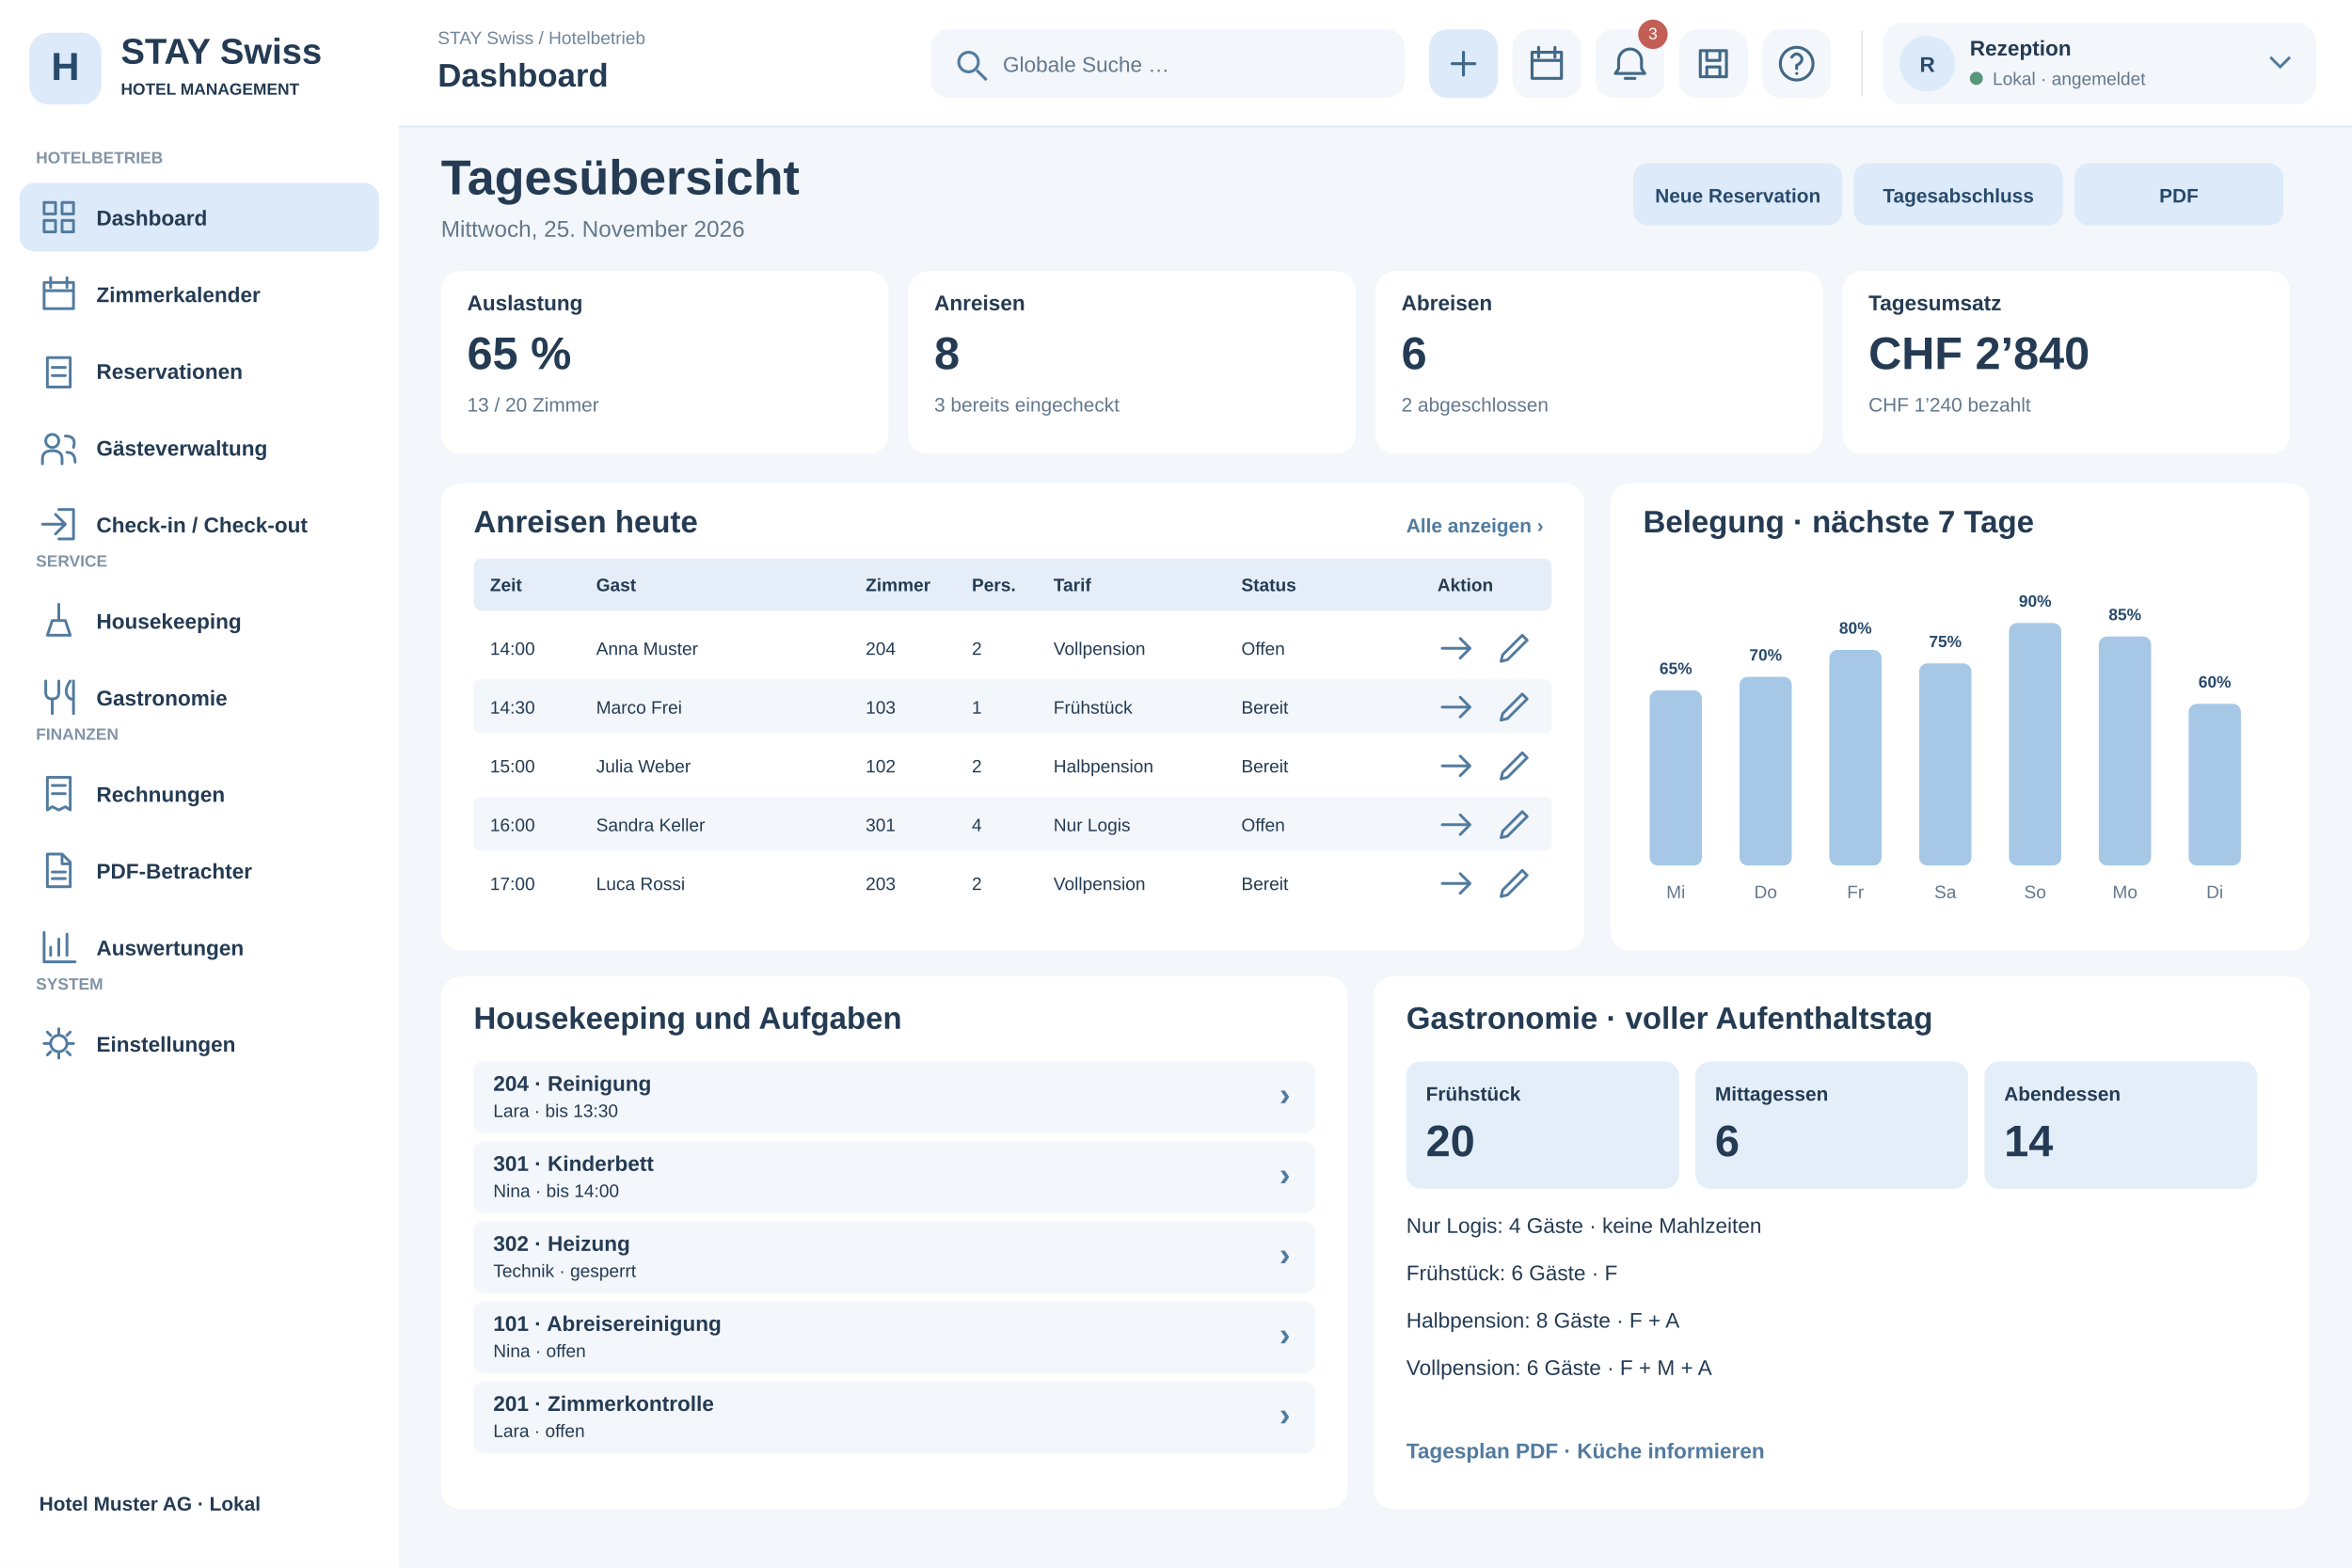
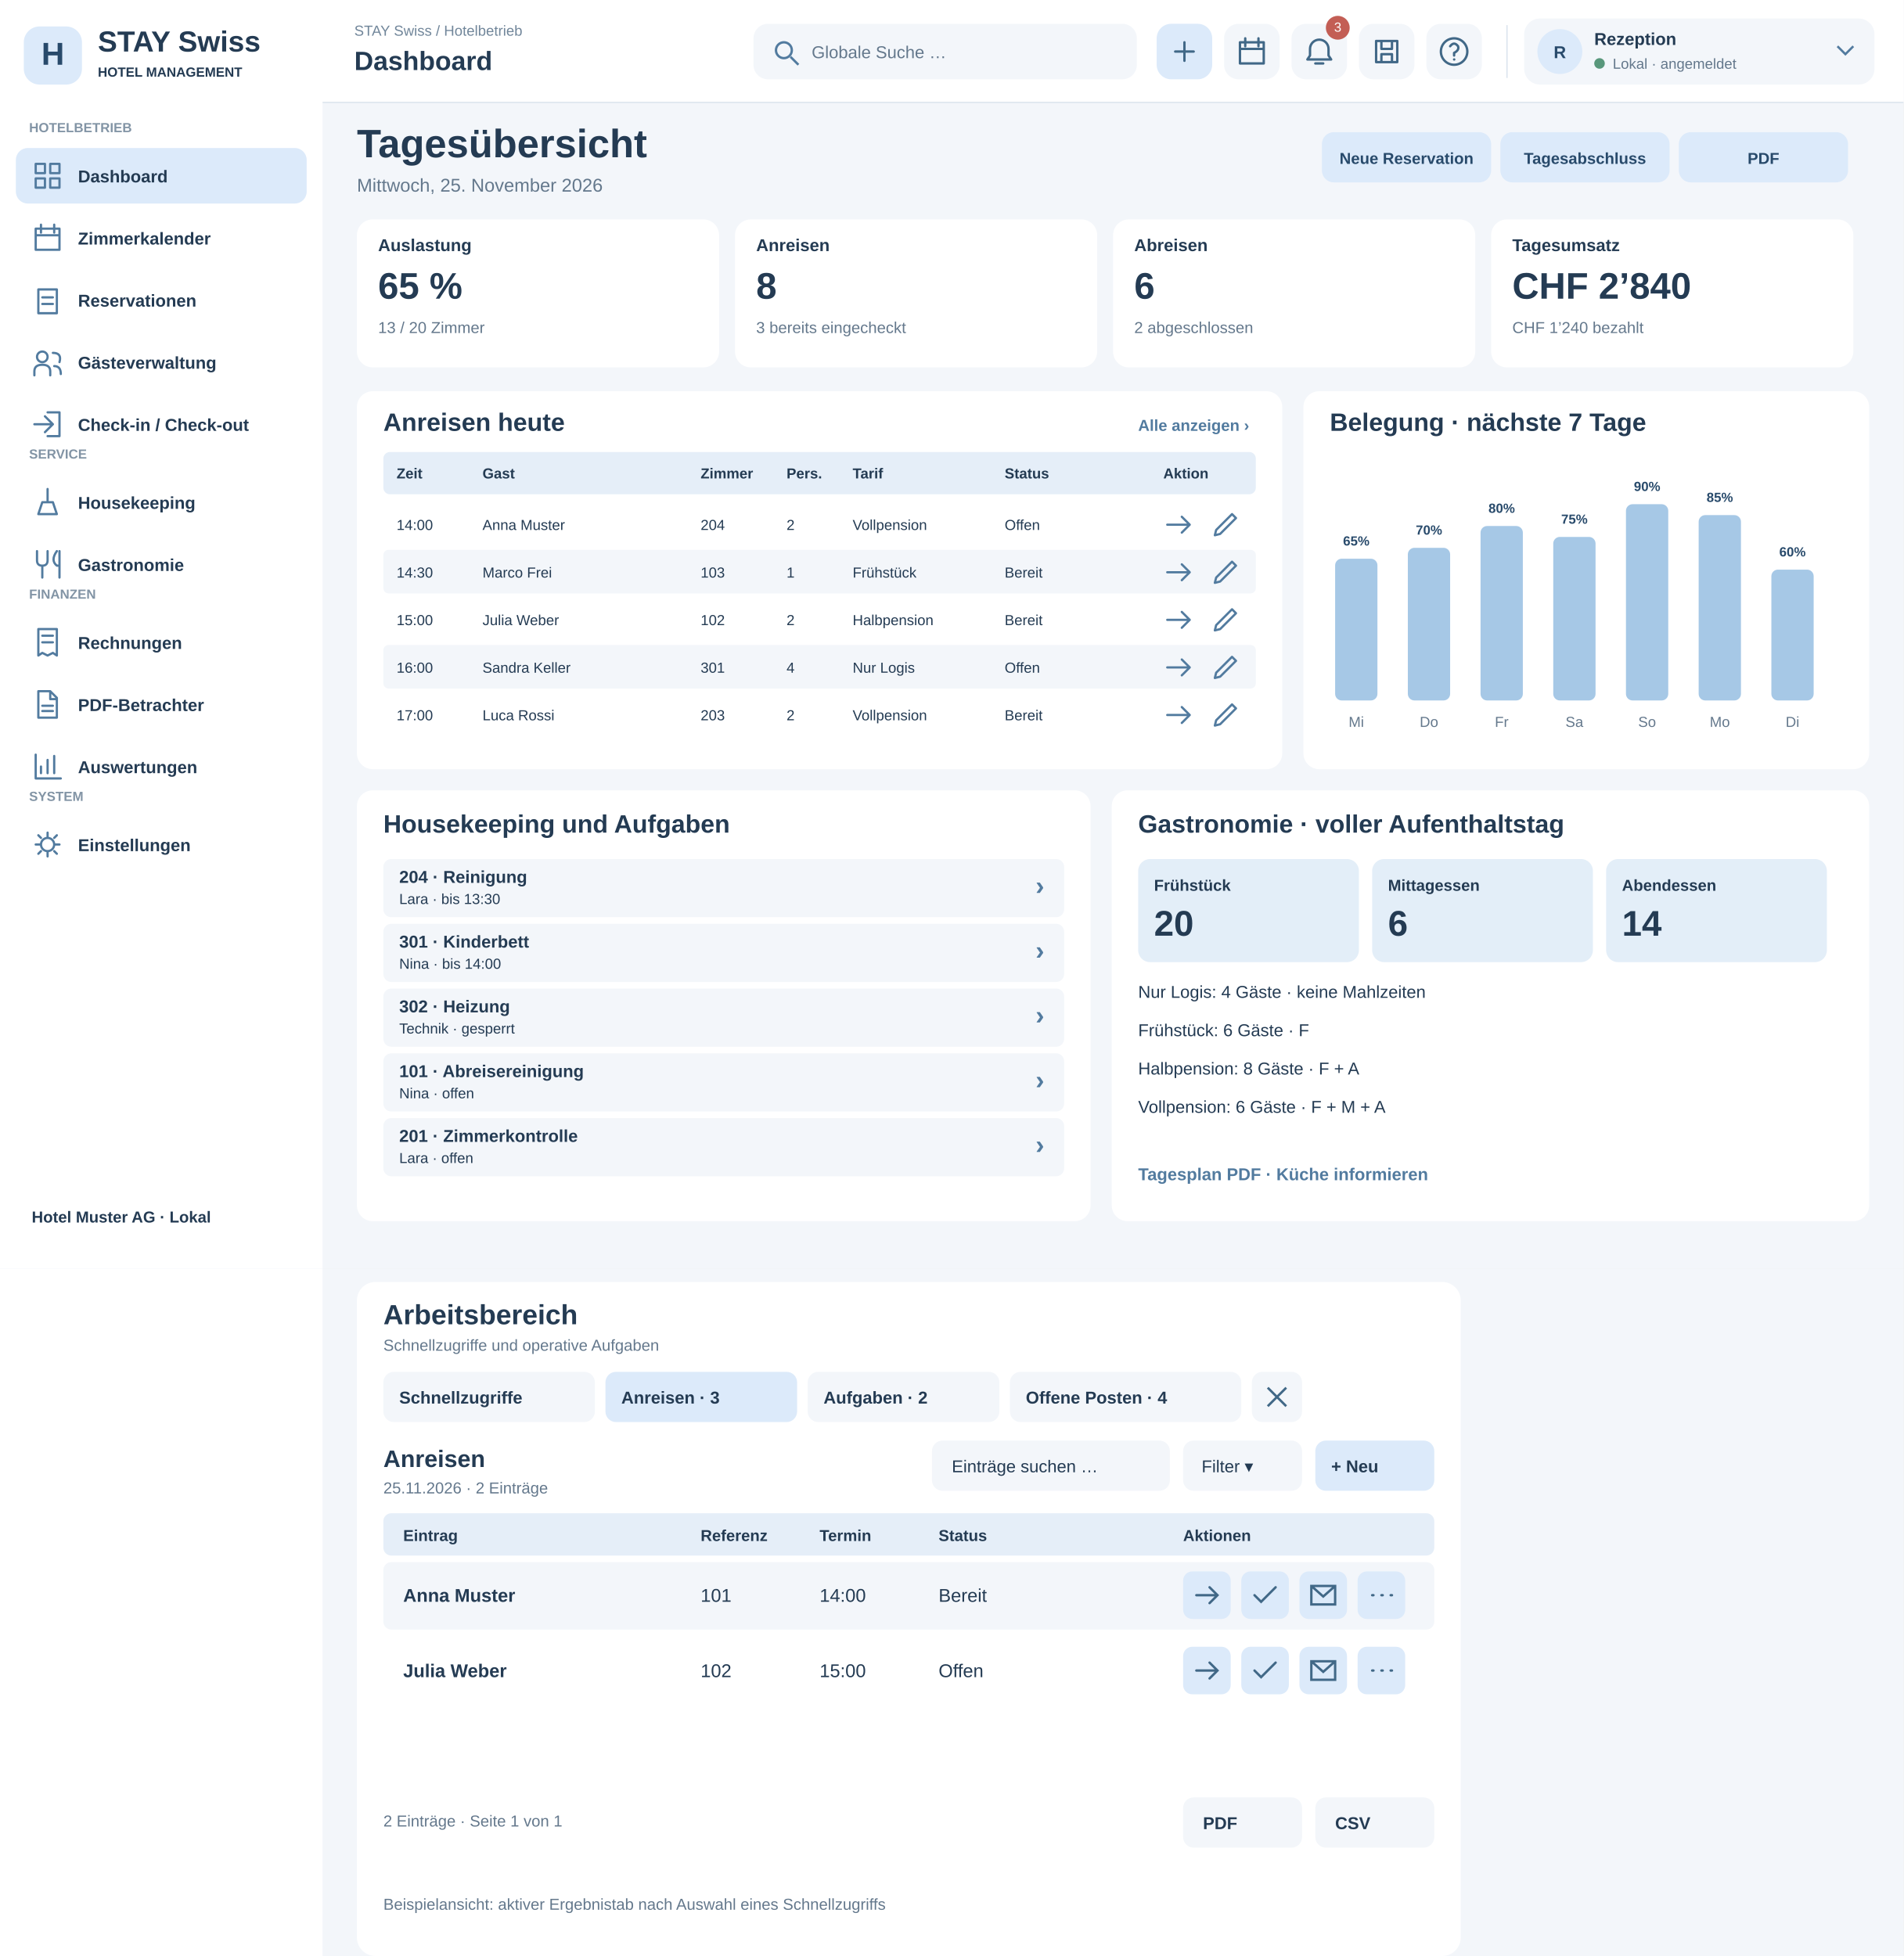
- <svg xmlns="http://www.w3.org/2000/svg" width="1440" height="960" viewBox="0 0 1440 960">
+ <svg xmlns="http://www.w3.org/2000/svg" width="1440" height="1480" viewBox="0 0 1440 1480">
  <rect x="0" y="0" width="1440" height="960" fill="#f3f6fa" rx="0" />
  <rect x="0" y="0" width="244" height="960" fill="#fff" rx="0" />
  <rect x="18" y="20" width="44" height="44" fill="#dceafa" rx="12" />
  <text x="40" y="49" font-family="Arial,sans-serif" font-size="24" font-weight="700" fill="#284a6b" text-anchor="middle">H</text>
  <text x="74" y="39" font-family="Arial,sans-serif" font-size="22" font-weight="700" fill="#243b53" text-anchor="start">STAY Swiss</text>
  <text x="74" y="58" font-family="Arial,sans-serif" font-size="10" font-weight="600" fill="#243b53" text-anchor="start">HOTEL MANAGEMENT</text>
  <text x="22" y="100" font-family="Arial,sans-serif" font-size="10" font-weight="700" fill="#8294a5" text-anchor="start">HOTELBETRIEB</text>
  <rect x="12" y="112" width="220" height="42" fill="#dceafa" rx="9" />
  <g transform="translate(24,121)" fill="none" stroke="#527b9f" stroke-width="1.7" stroke-linecap="round" stroke-linejoin="round">
    <path d="M3 3h7v7H3zM14 3h7v7h-7zM3 14h7v7H3zM14 14h7v7h-7z" />
  </g>
  <text x="59" y="138" font-family="Arial,sans-serif" font-size="13" font-weight="600" fill="#243b53" text-anchor="start">Dashboard</text>
  <rect x="12" y="159" width="220" height="42" fill="#fff" rx="9" />
  <g transform="translate(24,168)" fill="none" stroke="#527b9f" stroke-width="1.7" stroke-linecap="round" stroke-linejoin="round">
    <path d="M3 5h18v16H3zM7 2v6M17 2v6M3 10h18" />
  </g>
  <text x="59" y="185" font-family="Arial,sans-serif" font-size="13" font-weight="600" fill="#243b53" text-anchor="start">Zimmerkalender</text>
  <rect x="12" y="206" width="220" height="42" fill="#fff" rx="9" />
  <g transform="translate(24,215)" fill="none" stroke="#527b9f" stroke-width="1.7" stroke-linecap="round" stroke-linejoin="round">
    <path d="M5 4h14v18H5zM8 10h8M8 15h8" />
  </g>
  <text x="59" y="232" font-family="Arial,sans-serif" font-size="13" font-weight="600" fill="#243b53" text-anchor="start">Reservationen</text>
  <rect x="12" y="253" width="220" height="42" fill="#fff" rx="9" />
  <g transform="translate(24,262)" fill="none" stroke="#527b9f" stroke-width="1.7" stroke-linecap="round" stroke-linejoin="round">
    <path d="M8 12a4 4 0 1 0 0-8a4 4 0 1 0 0 8M2 22v-3q0-5 6-5t6 5v3M16 5q7 0 5 7M17 15q5 0 5 6" />
  </g>
  <text x="59" y="279" font-family="Arial,sans-serif" font-size="13" font-weight="600" fill="#243b53" text-anchor="start">Gästeverwaltung</text>
  <rect x="12" y="300" width="220" height="42" fill="#fff" rx="9" />
  <g transform="translate(24,309)" fill="none" stroke="#527b9f" stroke-width="1.7" stroke-linecap="round" stroke-linejoin="round">
    <path d="M12 3h9v18h-9M2 12h14M10 6l6 6-6 6" />
  </g>
  <text x="59" y="326" font-family="Arial,sans-serif" font-size="13" font-weight="600" fill="#243b53" text-anchor="start">Check-in / Check-out</text>
  <text x="22" y="347" font-family="Arial,sans-serif" font-size="10" font-weight="700" fill="#8294a5" text-anchor="start">SERVICE</text>
  <rect x="12" y="359" width="220" height="42" fill="#fff" rx="9" />
  <g transform="translate(24,368)" fill="none" stroke="#527b9f" stroke-width="1.7" stroke-linecap="round" stroke-linejoin="round">
    <path d="M5 21h14l-3-9H8zM12 12V2" />
  </g>
  <text x="59" y="385" font-family="Arial,sans-serif" font-size="13" font-weight="600" fill="#243b53" text-anchor="start">Housekeeping</text>
  <rect x="12" y="406" width="220" height="42" fill="#fff" rx="9" />
  <g transform="translate(24,415)" fill="none" stroke="#527b9f" stroke-width="1.7" stroke-linecap="round" stroke-linejoin="round">
    <path d="M4 2v7q0 4 4 4t4-4V2M8 13v9M19 2q-5 7 0 11h2M21 2v20" />
  </g>
  <text x="59" y="432" font-family="Arial,sans-serif" font-size="13" font-weight="600" fill="#243b53" text-anchor="start">Gastronomie</text>
  <text x="22" y="453" font-family="Arial,sans-serif" font-size="10" font-weight="700" fill="#8294a5" text-anchor="start">FINANZEN</text>
  <rect x="12" y="465" width="220" height="42" fill="#fff" rx="9" />
  <g transform="translate(24,474)" fill="none" stroke="#527b9f" stroke-width="1.7" stroke-linecap="round" stroke-linejoin="round">
    <path d="M5 2h14v20l-3-2-4 2-4-2-3 2zM8 7h8M8 12h8" />
  </g>
  <text x="59" y="491" font-family="Arial,sans-serif" font-size="13" font-weight="600" fill="#243b53" text-anchor="start">Rechnungen</text>
  <rect x="12" y="512" width="220" height="42" fill="#fff" rx="9" />
  <g transform="translate(24,521)" fill="none" stroke="#527b9f" stroke-width="1.7" stroke-linecap="round" stroke-linejoin="round">
    <path d="M5 2h9l5 5v15H5zM14 2v6h5M8 13h8M8 17h8" />
  </g>
  <text x="59" y="538" font-family="Arial,sans-serif" font-size="13" font-weight="600" fill="#243b53" text-anchor="start">PDF-Betrachter</text>
  <rect x="12" y="559" width="220" height="42" fill="#fff" rx="9" />
  <g transform="translate(24,568)" fill="none" stroke="#527b9f" stroke-width="1.7" stroke-linecap="round" stroke-linejoin="round">
    <path d="M3 3v18h19M7 17v-5M12 17V7M17 17V4" />
  </g>
  <text x="59" y="585" font-family="Arial,sans-serif" font-size="13" font-weight="600" fill="#243b53" text-anchor="start">Auswertungen</text>
  <text x="22" y="606" font-family="Arial,sans-serif" font-size="10" font-weight="700" fill="#8294a5" text-anchor="start">SYSTEM</text>
  <rect x="12" y="618" width="220" height="42" fill="#fff" rx="9" />
  <g transform="translate(24,627)" fill="none" stroke="#527b9f" stroke-width="1.7" stroke-linecap="round" stroke-linejoin="round">
    <path d="M12 3v3M12 18v3M3 12h3M18 12h3M5 5l2 2M17 17l2 2M5 19l2-2M17 7l2-2M12 7a5 5 0 1 0 0 10a5 5 0 1 0 0-10" />
  </g>
  <text x="59" y="644" font-family="Arial,sans-serif" font-size="13" font-weight="600" fill="#243b53" text-anchor="start">Einstellungen</text>
  <text x="24" y="925" font-family="Arial,sans-serif" font-size="12" font-weight="600" fill="#243b53" text-anchor="start">Hotel Muster AG · Lokal</text>
  <rect x="244" y="0" width="1196" height="78" fill="#fff" rx="0" />
  <text x="270" y="47" font-family="Arial,sans-serif" font-size="17" font-weight="700" fill="#243b53" text-anchor="start">Hotelbetrieb / Dashboard</text>
  <rect x="825" y="19" width="310" height="40" fill="#f3f6fa" rx="10" />
  <text x="845" y="44" font-family="Arial,sans-serif" font-size="14" font-weight="400" fill="#243b53" text-anchor="start">⌕  Globale Suche</text>
  <g transform="translate(1160,27)" fill="none" stroke="#527b9f" stroke-width="1.7" stroke-linecap="round" stroke-linejoin="round">
    <path d="M12 3a7 7 0 0 0-7 7v5l-2 3h18l-2-3v-5a7 7 0 0 0-7-7M9 21h6" />
  </g>
  <g transform="translate(1210,27)" fill="none" stroke="#527b9f" stroke-width="1.7" stroke-linecap="round" stroke-linejoin="round">
    <path d="M12 2a10 10 0 1 0 0 20a10 10 0 1 0 0-20M9 8q3-4 6 0q1 3-3 5v2M12 18h.1" />
  </g>
  <text x="1260" y="44" font-family="Arial,sans-serif" font-size="14" font-weight="700" fill="#243b53" text-anchor="start">Rezeption  ▾</text>
  <text x="270" y="119" font-family="Arial,sans-serif" font-size="30" font-weight="700" fill="#243b53" text-anchor="start">Tagesübersicht</text>
  <text x="270" y="145" font-family="Arial,sans-serif" font-size="14" font-weight="400" fill="#64788c" text-anchor="start">Mittwoch, 25. November 2026</text>
  <rect x="1000" y="100" width="128" height="38" fill="#dceafa" rx="9" />
  <text x="1064" y="124" font-family="Arial,sans-serif" font-size="12" font-weight="700" fill="#284a6b" text-anchor="middle">Neue Reservation</text>
  <rect x="1135" y="100" width="128" height="38" fill="#dceafa" rx="9" />
  <text x="1199" y="124" font-family="Arial,sans-serif" font-size="12" font-weight="700" fill="#284a6b" text-anchor="middle">Tagesabschluss</text>
  <rect x="1270" y="100" width="128" height="38" fill="#dceafa" rx="9" />
  <text x="1334" y="124" font-family="Arial,sans-serif" font-size="12" font-weight="700" fill="#284a6b" text-anchor="middle">PDF</text>
  <rect x="270" y="166" width="274" height="112" fill="#fff" rx="12" />
  <text x="286" y="190" font-family="Arial,sans-serif" font-size="13" font-weight="600" fill="#243b53" text-anchor="start">Auslastung</text>
  <text x="286" y="226" font-family="Arial,sans-serif" font-size="28" font-weight="700" fill="#243b53" text-anchor="start">65 %</text>
  <text x="286" y="252" font-family="Arial,sans-serif" font-size="12" font-weight="400" fill="#64788c" text-anchor="start">13 / 20 Zimmer</text>
  <rect x="556" y="166" width="274" height="112" fill="#fff" rx="12" />
  <text x="572" y="190" font-family="Arial,sans-serif" font-size="13" font-weight="600" fill="#243b53" text-anchor="start">Anreisen</text>
  <text x="572" y="226" font-family="Arial,sans-serif" font-size="28" font-weight="700" fill="#243b53" text-anchor="start">8</text>
  <text x="572" y="252" font-family="Arial,sans-serif" font-size="12" font-weight="400" fill="#64788c" text-anchor="start">3 bereits eingecheckt</text>
  <rect x="842" y="166" width="274" height="112" fill="#fff" rx="12" />
  <text x="858" y="190" font-family="Arial,sans-serif" font-size="13" font-weight="600" fill="#243b53" text-anchor="start">Abreisen</text>
  <text x="858" y="226" font-family="Arial,sans-serif" font-size="28" font-weight="700" fill="#243b53" text-anchor="start">6</text>
  <text x="858" y="252" font-family="Arial,sans-serif" font-size="12" font-weight="400" fill="#64788c" text-anchor="start">2 abgeschlossen</text>
  <rect x="1128" y="166" width="274" height="112" fill="#fff" rx="12" />
  <text x="1144" y="190" font-family="Arial,sans-serif" font-size="13" font-weight="600" fill="#243b53" text-anchor="start">Tagesumsatz</text>
  <text x="1144" y="226" font-family="Arial,sans-serif" font-size="28" font-weight="700" fill="#243b53" text-anchor="start">CHF 2’840</text>
  <text x="1144" y="252" font-family="Arial,sans-serif" font-size="12" font-weight="400" fill="#64788c" text-anchor="start">CHF 1’240 bezahlt</text>
  <rect x="270" y="296" width="700" height="286" fill="#fff" rx="12" />
  <text x="290" y="326" font-family="Arial,sans-serif" font-size="19" font-weight="700" fill="#243b53" text-anchor="start">Anreisen heute</text>
  <text x="945" y="326" font-family="Arial,sans-serif" font-size="12" font-weight="600" fill="#527b9f" text-anchor="end">Alle anzeigen ›</text>
  <rect x="290" y="342" width="660" height="32" fill="#e5eef8" rx="5" />
  <text x="300" y="362" font-family="Arial,sans-serif" font-size="11" font-weight="700" fill="#243b53" text-anchor="start">Zeit</text>
  <text x="365" y="362" font-family="Arial,sans-serif" font-size="11" font-weight="700" fill="#243b53" text-anchor="start">Gast</text>
  <text x="530" y="362" font-family="Arial,sans-serif" font-size="11" font-weight="700" fill="#243b53" text-anchor="start">Zimmer</text>
  <text x="595" y="362" font-family="Arial,sans-serif" font-size="11" font-weight="700" fill="#243b53" text-anchor="start">Pers.</text>
  <text x="645" y="362" font-family="Arial,sans-serif" font-size="11" font-weight="700" fill="#243b53" text-anchor="start">Tarif</text>
  <text x="760" y="362" font-family="Arial,sans-serif" font-size="11" font-weight="700" fill="#243b53" text-anchor="start">Status</text>
  <text x="880" y="362" font-family="Arial,sans-serif" font-size="11" font-weight="700" fill="#243b53" text-anchor="start">Aktion</text>
  <rect x="290" y="380" width="660" height="33" fill="#fff" rx="4" />
  <text x="300" y="401" font-family="Arial,sans-serif" font-size="11" font-weight="400" fill="#243b53" text-anchor="start">14:00</text>
  <text x="365" y="401" font-family="Arial,sans-serif" font-size="11" font-weight="400" fill="#243b53" text-anchor="start">Anna Muster</text>
  <text x="530" y="401" font-family="Arial,sans-serif" font-size="11" font-weight="400" fill="#243b53" text-anchor="start">204</text>
  <text x="595" y="401" font-family="Arial,sans-serif" font-size="11" font-weight="400" fill="#243b53" text-anchor="start">2</text>
  <text x="645" y="401" font-family="Arial,sans-serif" font-size="11" font-weight="400" fill="#243b53" text-anchor="start">Vollpension</text>
  <text x="760" y="401" font-family="Arial,sans-serif" font-size="11" font-weight="400" fill="#243b53" text-anchor="start">Offen</text>
  <g transform="translate(880,385)" fill="none" stroke="#527b9f" stroke-width="1.7" stroke-linecap="round" stroke-linejoin="round">
    <path d="M3 12h17M14 6l6 6-6 6" />
  </g>
  <g transform="translate(915,385)" fill="none" stroke="#527b9f" stroke-width="1.7" stroke-linecap="round" stroke-linejoin="round">
    <path d="M4 20l4-1 12-12-3-3L5 16z" />
  </g>
  <rect x="290" y="416" width="660" height="33" fill="#f3f6fa" rx="4" />
  <text x="300" y="437" font-family="Arial,sans-serif" font-size="11" font-weight="400" fill="#243b53" text-anchor="start">14:30</text>
  <text x="365" y="437" font-family="Arial,sans-serif" font-size="11" font-weight="400" fill="#243b53" text-anchor="start">Marco Frei</text>
  <text x="530" y="437" font-family="Arial,sans-serif" font-size="11" font-weight="400" fill="#243b53" text-anchor="start">103</text>
  <text x="595" y="437" font-family="Arial,sans-serif" font-size="11" font-weight="400" fill="#243b53" text-anchor="start">1</text>
  <text x="645" y="437" font-family="Arial,sans-serif" font-size="11" font-weight="400" fill="#243b53" text-anchor="start">Frühstück</text>
  <text x="760" y="437" font-family="Arial,sans-serif" font-size="11" font-weight="400" fill="#243b53" text-anchor="start">Bereit</text>
  <g transform="translate(880,421)" fill="none" stroke="#527b9f" stroke-width="1.7" stroke-linecap="round" stroke-linejoin="round">
    <path d="M3 12h17M14 6l6 6-6 6" />
  </g>
  <g transform="translate(915,421)" fill="none" stroke="#527b9f" stroke-width="1.7" stroke-linecap="round" stroke-linejoin="round">
    <path d="M4 20l4-1 12-12-3-3L5 16z" />
  </g>
  <rect x="290" y="452" width="660" height="33" fill="#fff" rx="4" />
  <text x="300" y="473" font-family="Arial,sans-serif" font-size="11" font-weight="400" fill="#243b53" text-anchor="start">15:00</text>
  <text x="365" y="473" font-family="Arial,sans-serif" font-size="11" font-weight="400" fill="#243b53" text-anchor="start">Julia Weber</text>
  <text x="530" y="473" font-family="Arial,sans-serif" font-size="11" font-weight="400" fill="#243b53" text-anchor="start">102</text>
  <text x="595" y="473" font-family="Arial,sans-serif" font-size="11" font-weight="400" fill="#243b53" text-anchor="start">2</text>
  <text x="645" y="473" font-family="Arial,sans-serif" font-size="11" font-weight="400" fill="#243b53" text-anchor="start">Halbpension</text>
  <text x="760" y="473" font-family="Arial,sans-serif" font-size="11" font-weight="400" fill="#243b53" text-anchor="start">Bereit</text>
  <g transform="translate(880,457)" fill="none" stroke="#527b9f" stroke-width="1.7" stroke-linecap="round" stroke-linejoin="round">
    <path d="M3 12h17M14 6l6 6-6 6" />
  </g>
  <g transform="translate(915,457)" fill="none" stroke="#527b9f" stroke-width="1.7" stroke-linecap="round" stroke-linejoin="round">
    <path d="M4 20l4-1 12-12-3-3L5 16z" />
  </g>
  <rect x="290" y="488" width="660" height="33" fill="#f3f6fa" rx="4" />
  <text x="300" y="509" font-family="Arial,sans-serif" font-size="11" font-weight="400" fill="#243b53" text-anchor="start">16:00</text>
  <text x="365" y="509" font-family="Arial,sans-serif" font-size="11" font-weight="400" fill="#243b53" text-anchor="start">Sandra Keller</text>
  <text x="530" y="509" font-family="Arial,sans-serif" font-size="11" font-weight="400" fill="#243b53" text-anchor="start">301</text>
  <text x="595" y="509" font-family="Arial,sans-serif" font-size="11" font-weight="400" fill="#243b53" text-anchor="start">4</text>
  <text x="645" y="509" font-family="Arial,sans-serif" font-size="11" font-weight="400" fill="#243b53" text-anchor="start">Nur Logis</text>
  <text x="760" y="509" font-family="Arial,sans-serif" font-size="11" font-weight="400" fill="#243b53" text-anchor="start">Offen</text>
  <g transform="translate(880,493)" fill="none" stroke="#527b9f" stroke-width="1.7" stroke-linecap="round" stroke-linejoin="round">
    <path d="M3 12h17M14 6l6 6-6 6" />
  </g>
  <g transform="translate(915,493)" fill="none" stroke="#527b9f" stroke-width="1.7" stroke-linecap="round" stroke-linejoin="round">
    <path d="M4 20l4-1 12-12-3-3L5 16z" />
  </g>
  <rect x="290" y="524" width="660" height="33" fill="#fff" rx="4" />
  <text x="300" y="545" font-family="Arial,sans-serif" font-size="11" font-weight="400" fill="#243b53" text-anchor="start">17:00</text>
  <text x="365" y="545" font-family="Arial,sans-serif" font-size="11" font-weight="400" fill="#243b53" text-anchor="start">Luca Rossi</text>
  <text x="530" y="545" font-family="Arial,sans-serif" font-size="11" font-weight="400" fill="#243b53" text-anchor="start">203</text>
  <text x="595" y="545" font-family="Arial,sans-serif" font-size="11" font-weight="400" fill="#243b53" text-anchor="start">2</text>
  <text x="645" y="545" font-family="Arial,sans-serif" font-size="11" font-weight="400" fill="#243b53" text-anchor="start">Vollpension</text>
  <text x="760" y="545" font-family="Arial,sans-serif" font-size="11" font-weight="400" fill="#243b53" text-anchor="start">Bereit</text>
  <g transform="translate(880,529)" fill="none" stroke="#527b9f" stroke-width="1.7" stroke-linecap="round" stroke-linejoin="round">
    <path d="M3 12h17M14 6l6 6-6 6" />
  </g>
  <g transform="translate(915,529)" fill="none" stroke="#527b9f" stroke-width="1.7" stroke-linecap="round" stroke-linejoin="round">
    <path d="M4 20l4-1 12-12-3-3L5 16z" />
  </g>
  <rect x="986" y="296" width="428" height="286" fill="#fff" rx="12" />
  <text x="1006" y="326" font-family="Arial,sans-serif" font-size="19" font-weight="700" fill="#243b53" text-anchor="start">Belegung · nächste 7 Tage</text>
  <rect x="1010" y="422.75" width="32" height="107.25" fill="#a6c8e6" rx="5" />
  <text x="1026" y="412.75" font-family="Arial,sans-serif" font-size="10" font-weight="600" fill="#284a6b" text-anchor="middle">65%</text>
  <text x="1026" y="550" font-family="Arial,sans-serif" font-size="11" font-weight="400" fill="#64788c" text-anchor="middle">Mi</text>
  <rect x="1065" y="414.5" width="32" height="115.5" fill="#a6c8e6" rx="5" />
  <text x="1081" y="404.5" font-family="Arial,sans-serif" font-size="10" font-weight="600" fill="#284a6b" text-anchor="middle">70%</text>
  <text x="1081" y="550" font-family="Arial,sans-serif" font-size="11" font-weight="400" fill="#64788c" text-anchor="middle">Do</text>
  <rect x="1120" y="398" width="32" height="132" fill="#a6c8e6" rx="5" />
  <text x="1136" y="388" font-family="Arial,sans-serif" font-size="10" font-weight="600" fill="#284a6b" text-anchor="middle">80%</text>
  <text x="1136" y="550" font-family="Arial,sans-serif" font-size="11" font-weight="400" fill="#64788c" text-anchor="middle">Fr</text>
  <rect x="1175" y="406.25" width="32" height="123.75" fill="#a6c8e6" rx="5" />
  <text x="1191" y="396.25" font-family="Arial,sans-serif" font-size="10" font-weight="600" fill="#284a6b" text-anchor="middle">75%</text>
  <text x="1191" y="550" font-family="Arial,sans-serif" font-size="11" font-weight="400" fill="#64788c" text-anchor="middle">Sa</text>
  <rect x="1230" y="381.5" width="32" height="148.5" fill="#a6c8e6" rx="5" />
  <text x="1246" y="371.5" font-family="Arial,sans-serif" font-size="10" font-weight="600" fill="#284a6b" text-anchor="middle">90%</text>
  <text x="1246" y="550" font-family="Arial,sans-serif" font-size="11" font-weight="400" fill="#64788c" text-anchor="middle">So</text>
  <rect x="1285" y="389.75" width="32" height="140.25" fill="#a6c8e6" rx="5" />
  <text x="1301" y="379.75" font-family="Arial,sans-serif" font-size="10" font-weight="600" fill="#284a6b" text-anchor="middle">85%</text>
  <text x="1301" y="550" font-family="Arial,sans-serif" font-size="11" font-weight="400" fill="#64788c" text-anchor="middle">Mo</text>
  <rect x="1340" y="431" width="32" height="99" fill="#a6c8e6" rx="5" />
  <text x="1356" y="421" font-family="Arial,sans-serif" font-size="10" font-weight="600" fill="#284a6b" text-anchor="middle">60%</text>
  <text x="1356" y="550" font-family="Arial,sans-serif" font-size="11" font-weight="400" fill="#64788c" text-anchor="middle">Di</text>
  <rect x="270" y="598" width="555" height="326" fill="#fff" rx="12" />
  <text x="290" y="630" font-family="Arial,sans-serif" font-size="19" font-weight="700" fill="#243b53" text-anchor="start">Housekeeping und Aufgaben</text>
  <rect x="290" y="650" width="515" height="44" fill="#f3f6fa" rx="6" />
  <text x="302" y="668" font-family="Arial,sans-serif" font-size="13" font-weight="700" fill="#243b53" text-anchor="start">204 · Reinigung</text>
  <text x="302" y="684" font-family="Arial,sans-serif" font-size="11" font-weight="400" fill="#243b53" text-anchor="start">Lara · bis 13:30</text>
  <text x="790" y="677" font-family="Arial,sans-serif" font-size="20" font-weight="600" fill="#527b9f" text-anchor="end">›</text>
  <rect x="290" y="699" width="515" height="44" fill="#f3f6fa" rx="6" />
  <text x="302" y="717" font-family="Arial,sans-serif" font-size="13" font-weight="700" fill="#243b53" text-anchor="start">301 · Kinderbett</text>
  <text x="302" y="733" font-family="Arial,sans-serif" font-size="11" font-weight="400" fill="#243b53" text-anchor="start">Nina · bis 14:00</text>
  <text x="790" y="726" font-family="Arial,sans-serif" font-size="20" font-weight="600" fill="#527b9f" text-anchor="end">›</text>
  <rect x="290" y="748" width="515" height="44" fill="#f3f6fa" rx="6" />
  <text x="302" y="766" font-family="Arial,sans-serif" font-size="13" font-weight="700" fill="#243b53" text-anchor="start">302 · Heizung</text>
  <text x="302" y="782" font-family="Arial,sans-serif" font-size="11" font-weight="400" fill="#243b53" text-anchor="start">Technik · gesperrt</text>
  <text x="790" y="775" font-family="Arial,sans-serif" font-size="20" font-weight="600" fill="#527b9f" text-anchor="end">›</text>
  <rect x="290" y="797" width="515" height="44" fill="#f3f6fa" rx="6" />
  <text x="302" y="815" font-family="Arial,sans-serif" font-size="13" font-weight="700" fill="#243b53" text-anchor="start">101 · Abreisereinigung</text>
  <text x="302" y="831" font-family="Arial,sans-serif" font-size="11" font-weight="400" fill="#243b53" text-anchor="start">Nina · offen</text>
  <text x="790" y="824" font-family="Arial,sans-serif" font-size="20" font-weight="600" fill="#527b9f" text-anchor="end">›</text>
  <rect x="290" y="846" width="515" height="44" fill="#f3f6fa" rx="6" />
  <text x="302" y="864" font-family="Arial,sans-serif" font-size="13" font-weight="700" fill="#243b53" text-anchor="start">201 · Zimmerkontrolle</text>
  <text x="302" y="880" font-family="Arial,sans-serif" font-size="11" font-weight="400" fill="#243b53" text-anchor="start">Lara · offen</text>
  <text x="790" y="873" font-family="Arial,sans-serif" font-size="20" font-weight="600" fill="#527b9f" text-anchor="end">›</text>
  <rect x="841" y="598" width="573" height="326" fill="#fff" rx="12" />
  <text x="861" y="630" font-family="Arial,sans-serif" font-size="19" font-weight="700" fill="#243b53" text-anchor="start">Gastronomie · voller Aufenthaltstag</text>
  <rect x="861" y="650" width="167" height="78" fill="#e3eef8" rx="9" />
  <text x="873" y="674" font-family="Arial,sans-serif" font-size="12" font-weight="600" fill="#243b53" text-anchor="start">Frühstück</text>
  <text x="873" y="708" font-family="Arial,sans-serif" font-size="27" font-weight="700" fill="#243b53" text-anchor="start">20</text>
  <rect x="1038" y="650" width="167" height="78" fill="#e3eef8" rx="9" />
  <text x="1050" y="674" font-family="Arial,sans-serif" font-size="12" font-weight="600" fill="#243b53" text-anchor="start">Mittagessen</text>
  <text x="1050" y="708" font-family="Arial,sans-serif" font-size="27" font-weight="700" fill="#243b53" text-anchor="start">6</text>
  <rect x="1215" y="650" width="167" height="78" fill="#e3eef8" rx="9" />
  <text x="1227" y="674" font-family="Arial,sans-serif" font-size="12" font-weight="600" fill="#243b53" text-anchor="start">Abendessen</text>
  <text x="1227" y="708" font-family="Arial,sans-serif" font-size="27" font-weight="700" fill="#243b53" text-anchor="start">14</text>
  <text x="861" y="755" font-family="Arial,sans-serif" font-size="13" font-weight="400" fill="#243b53" text-anchor="start">Nur Logis: 4 Gäste · keine Mahlzeiten</text>
  <text x="861" y="784" font-family="Arial,sans-serif" font-size="13" font-weight="400" fill="#243b53" text-anchor="start">Frühstück: 6 Gäste · F</text>
  <text x="861" y="813" font-family="Arial,sans-serif" font-size="13" font-weight="400" fill="#243b53" text-anchor="start">Halbpension: 8 Gäste · F + A</text>
  <text x="861" y="842" font-family="Arial,sans-serif" font-size="13" font-weight="400" fill="#243b53" text-anchor="start">Vollpension: 6 Gäste · F + M + A</text>
  <text x="861" y="893" font-family="Arial,sans-serif" font-size="13" font-weight="700" fill="#527b9f" text-anchor="start">Tagesplan PDF   ·   Küche informieren</text>
  <g id="premium-header">
    <style>.header-action:hover rect,.header-action:focus rect{fill:#c5dff4}.header-action{cursor:pointer}.header-action:focus{outline:none}</style>
    <rect x="244" y="0" width="1196" height="78" fill="#fff" />
    <path d="M244 77.5H1440" stroke="#dce5ee" />
    <text x="268" y="27" font-family="Arial" font-size="11" fill="#71869a">STAY Swiss / Hotelbetrieb</text>
    <text x="268" y="53" font-family="Arial" font-size="20" font-weight="700" fill="#243b53">Dashboard</text>
    <g class="header-action" tabindex="0" aria-label="Globale Suche">
      <rect x="570" y="18" width="290" height="42" rx="11" fill="#f3f6fa" />
      <g transform="translate(584,29)" stroke="#527b9f" fill="none" stroke-width="1.8">
        <circle cx="9" cy="9" r="6" />
        <path d="M14 14l6 6" />
      </g>
      <text x="614" y="44" font-family="Arial" font-size="13" fill="#64788c">Globale Suche …</text>
    </g>
    <g class="header-action" tabindex="0" aria-label="Neue Reservation">
      <rect x="875" y="18" width="42" height="42" rx="11" fill="#dceafa" />
      <g transform="translate(884,27)" stroke="#416887" fill="none" stroke-width="1.8" stroke-linecap="round" stroke-linejoin="round">
        <path d="M12 5v14M5 12h14" />
      </g>
    </g>
    <g class="header-action" tabindex="0" aria-label="Tageskalender">
      <rect x="926" y="18" width="42" height="42" rx="11" fill="#f3f6fa" />
      <g transform="translate(935,27)" stroke="#416887" fill="none" stroke-width="1.8" stroke-linecap="round" stroke-linejoin="round">
        <path d="M3 5h18v16H3zM7 2v6M17 2v6M3 10h18" />
      </g>
    </g>
    <g class="header-action" tabindex="0" aria-label="Benachrichtigungen">
      <rect x="977" y="18" width="42" height="42" rx="11" fill="#f3f6fa" />
      <g transform="translate(986,27)" stroke="#416887" fill="none" stroke-width="1.8" stroke-linecap="round" stroke-linejoin="round">
        <path d="M12 3a7 7 0 0 0-7 7v5l-2 3h18l-2-3v-5a7 7 0 0 0-7-7M9 21h6" />
      </g>
      <circle cx="1012" cy="21" r="9" fill="#c35e55" />
      <text x="1012" y="24" font-family="Arial" font-size="10" text-anchor="middle" fill="#fff">3</text>
    </g>
    <g class="header-action" tabindex="0" aria-label="Datensicherung">
      <rect x="1028" y="18" width="42" height="42" rx="11" fill="#f3f6fa" />
      <g transform="translate(1037,27)" stroke="#416887" fill="none" stroke-width="1.8" stroke-linecap="round" stroke-linejoin="round">
        <path d="M4 4h16v16H4zM8 4v6h8V4M8 20v-6h8v6" />
      </g>
    </g>
    <g class="header-action" tabindex="0" aria-label="Hilfe">
      <rect x="1079" y="18" width="42" height="42" rx="11" fill="#f3f6fa" />
      <g transform="translate(1088,27)" stroke="#416887" fill="none" stroke-width="1.8" stroke-linecap="round" stroke-linejoin="round">
        <path d="M12 2a10 10 0 1 0 0 20a10 10 0 1 0 0-20M9 8q3-4 6 0q1 3-3 5v2M12 18h.1" />
      </g>
    </g>
    <path d="M1140 19v40" stroke="#dce5ee" />
    <g class="header-action" tabindex="0" aria-label="Benutzerprofil und Abmelden">
      <rect x="1153" y="14" width="265" height="50" rx="12" fill="#f3f6fa" />
      <circle cx="1180" cy="39" r="17" fill="#dceafa" />
      <text x="1180" y="44" text-anchor="middle" font-family="Arial" font-size="13" font-weight="700" fill="#284a6b">R</text>
      <text x="1206" y="34" font-family="Arial" font-size="13" font-weight="700" fill="#243b53">Rezeption</text>
      <circle cx="1210" cy="48" r="4" fill="#58977b" />
      <text x="1220" y="52" font-family="Arial" font-size="11" fill="#64788c">Lokal · angemeldet</text>
      <path d="M1390 35l6 6 6-6" fill="none" stroke="#527b9f" stroke-width="1.7" />
    </g>
  </g>
+   <rect x="0" y="960" width="1440" height="520" fill="#f3f6fa" />
+   <rect x="0" y="960" width="244" height="520" fill="#fff" />
+   <g transform="translate(165,230)">
+     <rect x="105" y="740" width="835" height="510" rx="14" fill="#fff" />
+     <text x="125" y="772" font-family="Arial" font-size="21" font-weight="700" fill="#243b53">Arbeitsbereich</text>
+     <text x="125" y="792" font-family="Arial" font-size="12" font-weight="400" fill="#64788c">Schnellzugriffe und operative Aufgaben</text>
+     <g tabindex="0">
+       <rect x="125" y="808" width="160" height="38" rx="8" fill="#f3f6fa" />
+       <text x="137" y="832" font-family="Arial" font-size="13" font-weight="700" fill="#243b53">Schnellzugriffe</text>
+     </g>
+     <g tabindex="0">
+       <rect x="293" y="808" width="145" height="38" rx="8" fill="#dceafa" />
+       <text x="305" y="832" font-family="Arial" font-size="13" font-weight="700" fill="#243b53">Anreisen · 3</text>
+     </g>
+     <g tabindex="0">
+       <rect x="446" y="808" width="145" height="38" rx="8" fill="#f3f6fa" />
+       <text x="458" y="832" font-family="Arial" font-size="13" font-weight="700" fill="#243b53">Aufgaben · 2</text>
+     </g>
+     <g tabindex="0">
+       <rect x="599" y="808" width="175" height="38" rx="8" fill="#f3f6fa" />
+       <text x="611" y="832" font-family="Arial" font-size="13" font-weight="700" fill="#243b53">Offene Posten · 4</text>
+     </g>
+     <g>
+       <rect x="782" y="808" width="38" height="38" rx="8" fill="#f3f6fa" />
+       <path d="M794 820l14 14m0-14l-14 14" stroke="#416887" stroke-width="1.8" />
+     </g>
+     <text x="125" y="880" font-family="Arial" font-size="18" font-weight="700" fill="#243b53">Anreisen</text>
+     <text x="125" y="900" font-family="Arial" font-size="12" font-weight="400" fill="#64788c">25.11.2026 · 2 Einträge</text>
+     <rect x="540" y="860" width="180" height="38" rx="8" fill="#f3f6fa" />
+     <text x="555" y="884" font-family="Arial" font-size="13" font-weight="400" fill="#243b53">Einträge suchen …</text>
+     <rect x="730" y="860" width="90" height="38" rx="8" fill="#f3f6fa" />
+     <text x="744" y="884" font-family="Arial" font-size="13" font-weight="400" fill="#243b53">Filter ▾</text>
+     <rect x="830" y="860" width="90" height="38" rx="8" fill="#dceafa" />
+     <text x="842" y="884" font-family="Arial" font-size="13" font-weight="700" fill="#243b53">+ Neu</text>
+     <rect x="125" y="915" width="795" height="32" rx="6" fill="#e5eef8" />
+     <text x="140" y="936" font-family="Arial" font-size="12" font-weight="700" fill="#243b53">Eintrag</text>
+     <text x="365" y="936" font-family="Arial" font-size="12" font-weight="700" fill="#243b53">Referenz</text>
+     <text x="455" y="936" font-family="Arial" font-size="12" font-weight="700" fill="#243b53">Termin</text>
+     <text x="545" y="936" font-family="Arial" font-size="12" font-weight="700" fill="#243b53">Status</text>
+     <text x="730" y="936" font-family="Arial" font-size="12" font-weight="700" fill="#243b53">Aktionen</text>
+     <rect x="125" y="952" width="795" height="51" rx="6" fill="#f3f6fa" />
+     <text x="140" y="982" font-family="Arial" font-size="14" font-weight="700" fill="#243b53">Anna Muster</text>
+     <text x="365" y="982" font-family="Arial" font-size="14" font-weight="400" fill="#243b53">101</text>
+     <text x="455" y="982" font-family="Arial" font-size="14" font-weight="400" fill="#243b53">14:00</text>
+     <text x="545" y="982" font-family="Arial" font-size="14" font-weight="400" fill="#243b53">Bereit</text>
+     <g tabindex="0">
+       <rect x="730" y="959" width="36" height="36" rx="7" fill="#dceafa" />
+       <g transform="translate(736,965)" stroke="#416887" stroke-width="1.8" stroke-linecap="round" fill="none">
+         <path d="M4 12h16M14 6l6 6-6 6" />
+       </g>
+     </g>
+     <g tabindex="0">
+       <rect x="774" y="959" width="36" height="36" rx="7" fill="#dceafa" />
+       <g transform="translate(780,965)" stroke="#416887" stroke-width="1.8" stroke-linecap="round" fill="none">
+         <path d="M4 12l5 5L20 6" />
+       </g>
+     </g>
+     <g tabindex="0">
+       <rect x="818" y="959" width="36" height="36" rx="7" fill="#dceafa" />
+       <g transform="translate(824,965)" stroke="#416887" stroke-width="1.8" stroke-linecap="round" fill="none">
+         <path d="M3 5h18v14H3zM3 5l9 8 9-8" />
+       </g>
+     </g>
+     <g tabindex="0">
+       <rect x="862" y="959" width="36" height="36" rx="7" fill="#dceafa" />
+       <g transform="translate(868,965)" stroke="#416887" stroke-width="1.8" stroke-linecap="round" fill="none">
+         <path d="M5 12h1M12 12h1M19 12h1" />
+       </g>
+     </g>
+     <rect x="125" y="1009" width="795" height="51" rx="6" fill="#fff" />
+     <text x="140" y="1039" font-family="Arial" font-size="14" font-weight="700" fill="#243b53">Julia Weber</text>
+     <text x="365" y="1039" font-family="Arial" font-size="14" font-weight="400" fill="#243b53">102</text>
+     <text x="455" y="1039" font-family="Arial" font-size="14" font-weight="400" fill="#243b53">15:00</text>
+     <text x="545" y="1039" font-family="Arial" font-size="14" font-weight="400" fill="#243b53">Offen</text>
+     <g tabindex="0">
+       <rect x="730" y="1016" width="36" height="36" rx="7" fill="#dceafa" />
+       <g transform="translate(736,1022)" stroke="#416887" stroke-width="1.8" stroke-linecap="round" fill="none">
+         <path d="M4 12h16M14 6l6 6-6 6" />
+       </g>
+     </g>
+     <g tabindex="0">
+       <rect x="774" y="1016" width="36" height="36" rx="7" fill="#dceafa" />
+       <g transform="translate(780,1022)" stroke="#416887" stroke-width="1.8" stroke-linecap="round" fill="none">
+         <path d="M4 12l5 5L20 6" />
+       </g>
+     </g>
+     <g tabindex="0">
+       <rect x="818" y="1016" width="36" height="36" rx="7" fill="#dceafa" />
+       <g transform="translate(824,1022)" stroke="#416887" stroke-width="1.8" stroke-linecap="round" fill="none">
+         <path d="M3 5h18v14H3zM3 5l9 8 9-8" />
+       </g>
+     </g>
+     <g tabindex="0">
+       <rect x="862" y="1016" width="36" height="36" rx="7" fill="#dceafa" />
+       <g transform="translate(868,1022)" stroke="#416887" stroke-width="1.8" stroke-linecap="round" fill="none">
+         <path d="M5 12h1M12 12h1M19 12h1" />
+       </g>
+     </g>
+     <text x="125" y="1152" font-family="Arial" font-size="12" font-weight="400" fill="#64788c">2 Einträge · Seite 1 von 1</text>
+     <rect x="730" y="1130" width="90" height="38" rx="8" fill="#f3f6fa" />
+     <text x="745" y="1154" font-family="Arial" font-size="13" font-weight="700" fill="#243b53">PDF</text>
+     <rect x="830" y="1130" width="90" height="38" rx="8" fill="#f3f6fa" />
+     <text x="845" y="1154" font-family="Arial" font-size="13" font-weight="700" fill="#243b53">CSV</text>
+     <text x="125" y="1215" font-family="Arial" font-size="12" font-weight="400" fill="#64788c">Beispielansicht: aktiver Ergebnistab nach Auswahl eines Schnellzugriffs</text>
+   </g>
</svg>
